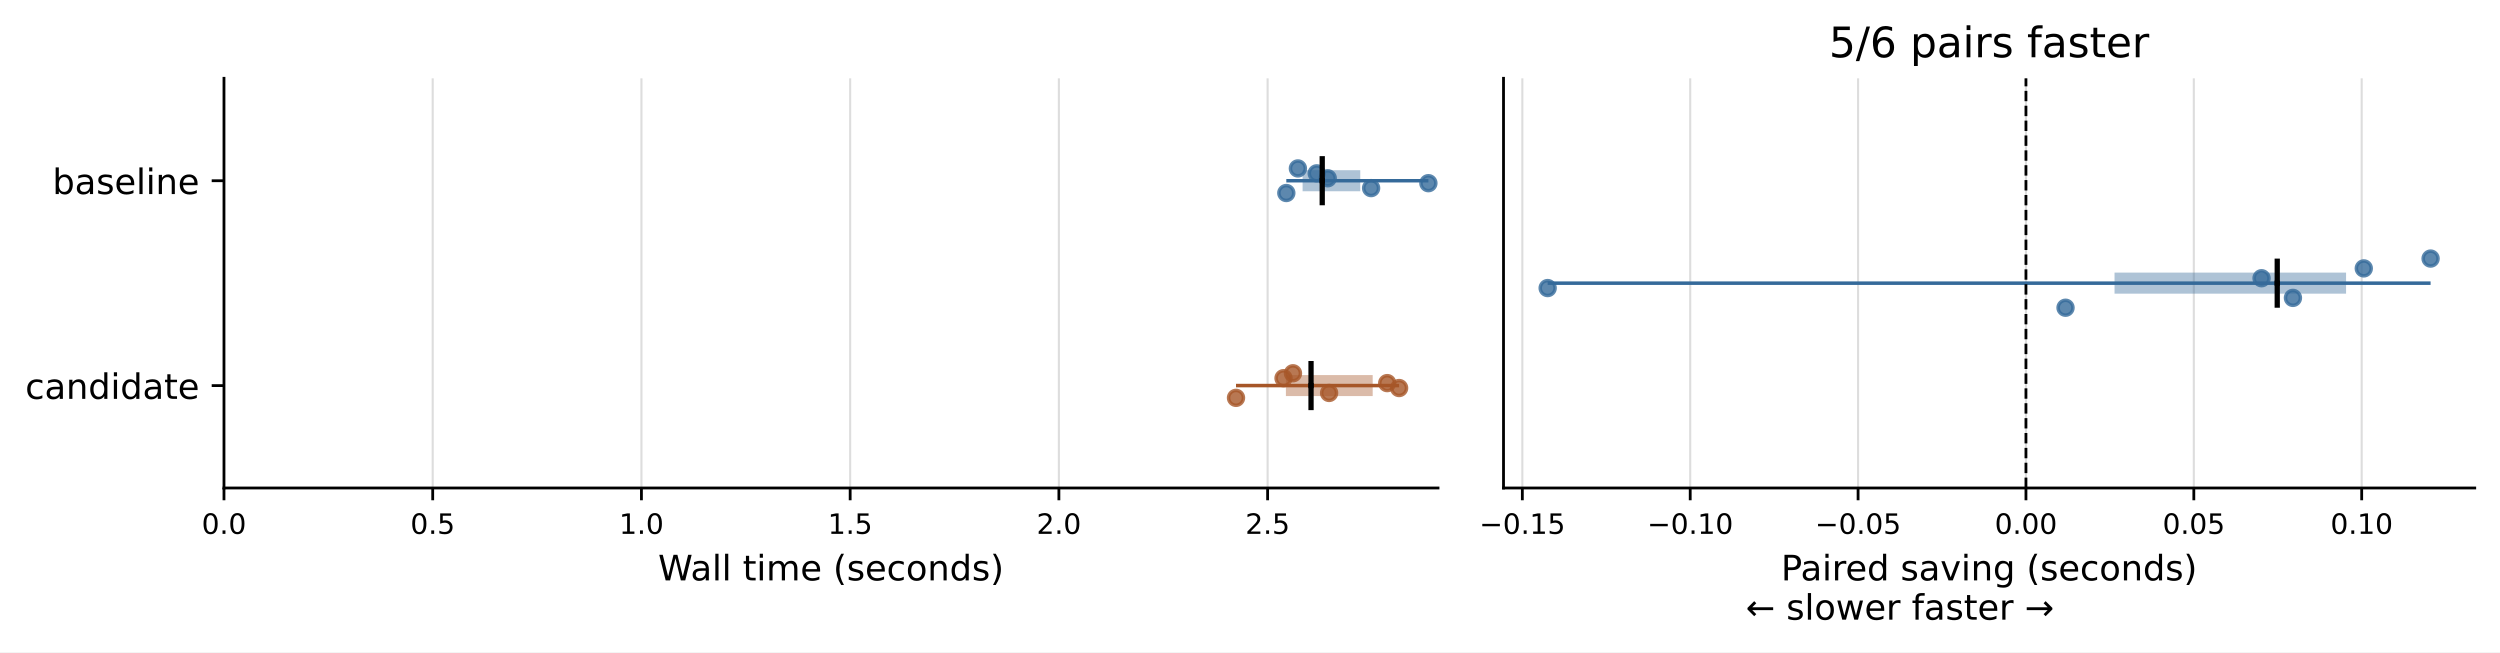
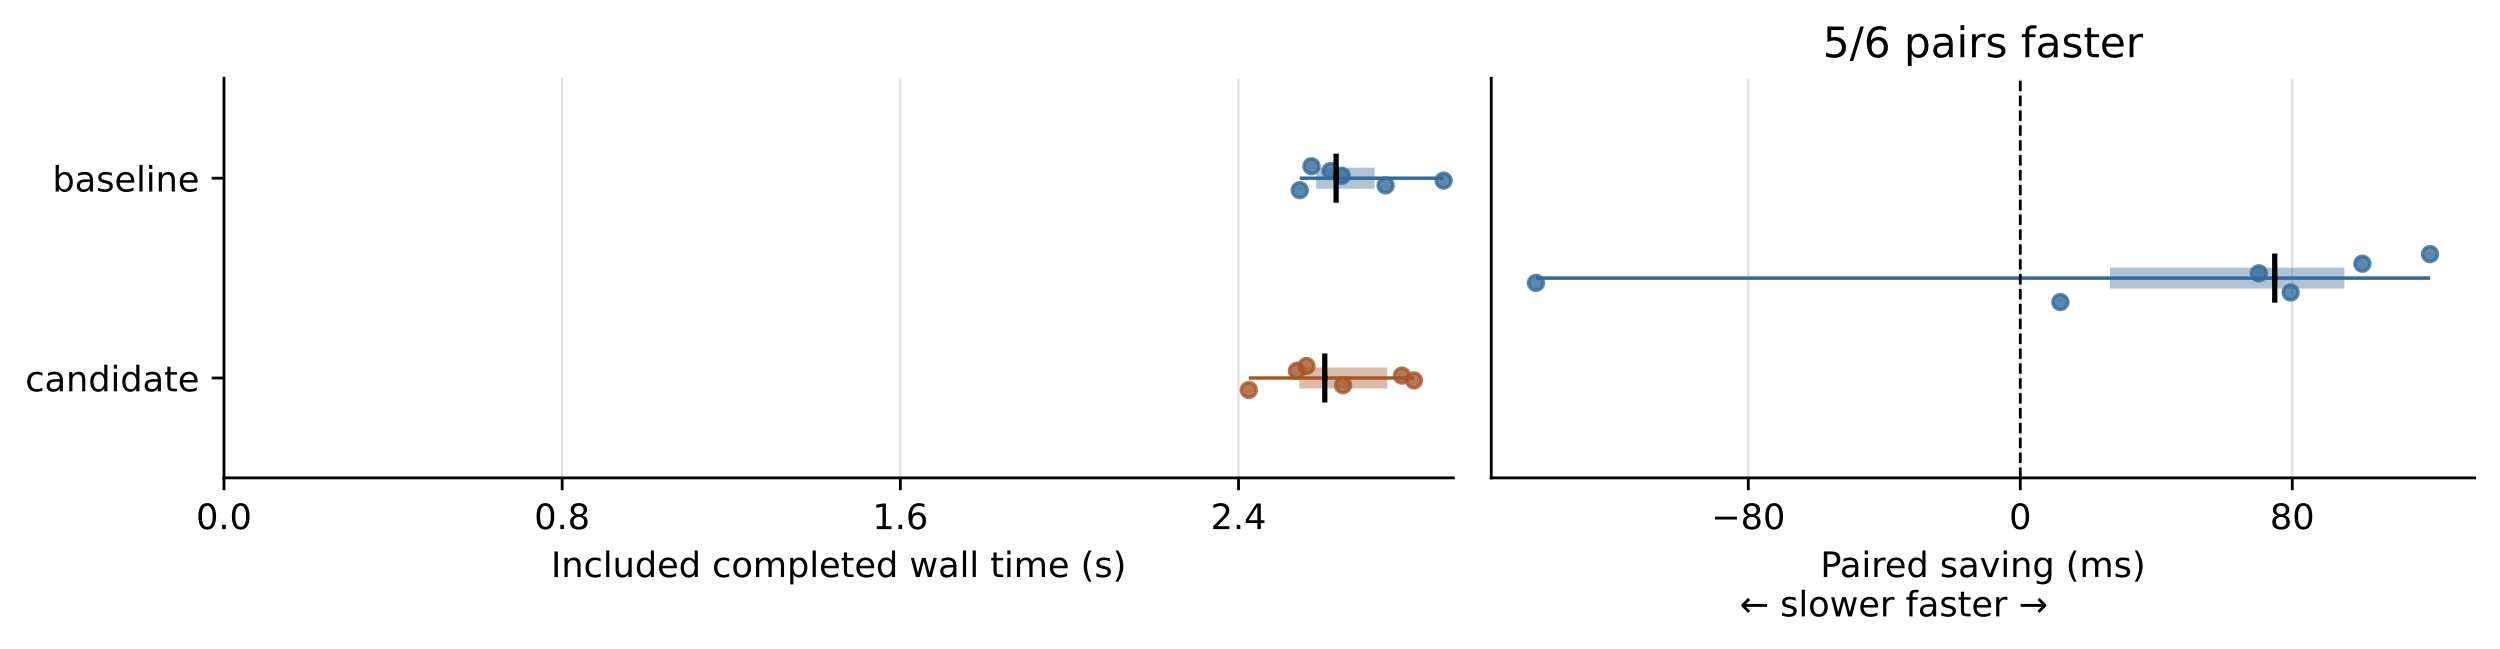
- <svg xmlns="http://www.w3.org/2000/svg" xmlns:xlink="http://www.w3.org/1999/xlink" width="712.581pt" height="185.913pt" viewBox="0 0 712.581 185.913" version="1.1">
+ <svg xmlns="http://www.w3.org/2000/svg" xmlns:xlink="http://www.w3.org/1999/xlink" width="712.581pt" height="184.968pt" viewBox="0 0 712.581 184.968" version="1.1">
  <defs>
    <style type="text/css">*{stroke-linejoin: round; stroke-linecap: butt}</style>
  </defs>
  <g id="figure_1">
    <g id="patch_1">
-       <path d="M -0 185.913  L 712.581 185.913  L 712.581 0  L -0 0  z " style="fill: #ffffff" />
+       <path d="M -0 184.968  L 712.581 184.968  L 712.581 0  L -0 0  z " style="fill: #ffffff" />
    </g>
    <g id="axes_1">
      <g id="patch_2">
-         <path d="M 63.841 139.094  L 409.88 139.094  L 409.88 22.318  L 63.841 22.318  z " style="fill: #ffffff" />
+         <path d="M 63.841 136.214  L 414.252 136.214  L 414.252 22.318  L 63.841 22.318  z " style="fill: #ffffff" />
      </g>
      <g id="matplotlib.axis_1">
        <g id="xtick_1">
          <g id="line2d_1">
-             <path d="M 63.841 139.094  L 63.841 22.318  " clip-path="url(#pe8f0282c7f)" style="fill: none; stroke: #dddddd; stroke-width: 0.6; stroke-linecap: square" />
+             <path d="M 63.841 136.214  L 63.841 22.318  " clip-path="url(#p8d4f966a4e)" style="fill: none; stroke: #dddddd; stroke-width: 0.6; stroke-linecap: square" />
          </g>
          <g id="line2d_2">
            <defs>
-               <path id="mf665b4eff5" d="M 0 0  L 0 3.5  " style="stroke: #000000; stroke-width: 0.8" />
+               <path id="mdd3f9c4a69" d="M 0 0  L 0 3.5  " style="stroke: #000000; stroke-width: 0.8" />
            </defs>
            <g>
-               <use xlink:href="#mf665b4eff5" x="63.841" y="139.094" style="stroke: #000000; stroke-width: 0.8" />
+               <use xlink:href="#mdd3f9c4a69" x="63.841" y="136.214" style="stroke: #000000; stroke-width: 0.8" />
            </g>
          </g>
          <g id="text_1">
-             <text style="font-size: 8px; font-family: 'DejaVu Sans', 'Bitstream Vera Sans', 'Computer Modern Sans Serif', 'Lucida Grande', 'Verdana', 'Geneva', 'Lucid', 'Arial', 'Helvetica', 'Avant Garde', sans-serif; text-anchor: middle" x="63.841" y="152.173" transform="rotate(-0 63.84063 152.1729)">0.0</text>
+             <text style="font-size: 10px; font-family: 'DejaVu Sans', 'Bitstream Vera Sans', 'Computer Modern Sans Serif', 'Lucida Grande', 'Verdana', 'Geneva', 'Lucid', 'Arial', 'Helvetica', 'Avant Garde', sans-serif; text-anchor: middle" x="63.841" y="150.813" transform="rotate(-0 63.84063 150.8126)">0.0</text>
          </g>
        </g>
        <g id="xtick_2">
          <g id="line2d_3">
-             <path d="M 123.335 139.094  L 123.335 22.318  " clip-path="url(#pe8f0282c7f)" style="fill: none; stroke: #dddddd; stroke-width: 0.6; stroke-linecap: square" />
+             <path d="M 160.234 136.214  L 160.234 22.318  " clip-path="url(#p8d4f966a4e)" style="fill: none; stroke: #dddddd; stroke-width: 0.6; stroke-linecap: square" />
          </g>
          <g id="line2d_4">
            <g>
-               <use xlink:href="#mf665b4eff5" x="123.335" y="139.094" style="stroke: #000000; stroke-width: 0.8" />
+               <use xlink:href="#mdd3f9c4a69" x="160.234" y="136.214" style="stroke: #000000; stroke-width: 0.8" />
            </g>
          </g>
          <g id="text_2">
-             <text style="font-size: 8px; font-family: 'DejaVu Sans', 'Bitstream Vera Sans', 'Computer Modern Sans Serif', 'Lucida Grande', 'Verdana', 'Geneva', 'Lucid', 'Arial', 'Helvetica', 'Avant Garde', sans-serif; text-anchor: middle" x="123.335" y="152.173" transform="rotate(-0 123.3347 152.1729)">0.5</text>
+             <text style="font-size: 10px; font-family: 'DejaVu Sans', 'Bitstream Vera Sans', 'Computer Modern Sans Serif', 'Lucida Grande', 'Verdana', 'Geneva', 'Lucid', 'Arial', 'Helvetica', 'Avant Garde', sans-serif; text-anchor: middle" x="160.234" y="150.813" transform="rotate(-0 160.2337 150.8126)">0.8</text>
          </g>
        </g>
        <g id="xtick_3">
          <g id="line2d_5">
-             <path d="M 182.829 139.094  L 182.829 22.318  " clip-path="url(#pe8f0282c7f)" style="fill: none; stroke: #dddddd; stroke-width: 0.6; stroke-linecap: square" />
+             <path d="M 256.627 136.214  L 256.627 22.318  " clip-path="url(#p8d4f966a4e)" style="fill: none; stroke: #dddddd; stroke-width: 0.6; stroke-linecap: square" />
          </g>
          <g id="line2d_6">
            <g>
-               <use xlink:href="#mf665b4eff5" x="182.829" y="139.094" style="stroke: #000000; stroke-width: 0.8" />
+               <use xlink:href="#mdd3f9c4a69" x="256.627" y="136.214" style="stroke: #000000; stroke-width: 0.8" />
            </g>
          </g>
          <g id="text_3">
-             <text style="font-size: 8px; font-family: 'DejaVu Sans', 'Bitstream Vera Sans', 'Computer Modern Sans Serif', 'Lucida Grande', 'Verdana', 'Geneva', 'Lucid', 'Arial', 'Helvetica', 'Avant Garde', sans-serif; text-anchor: middle" x="182.829" y="152.173" transform="rotate(-0 182.8288 152.1729)">1.0</text>
+             <text style="font-size: 10px; font-family: 'DejaVu Sans', 'Bitstream Vera Sans', 'Computer Modern Sans Serif', 'Lucida Grande', 'Verdana', 'Geneva', 'Lucid', 'Arial', 'Helvetica', 'Avant Garde', sans-serif; text-anchor: middle" x="256.627" y="150.813" transform="rotate(-0 256.6268 150.8126)">1.6</text>
          </g>
        </g>
        <g id="xtick_4">
          <g id="line2d_7">
-             <path d="M 242.323 139.094  L 242.323 22.318  " clip-path="url(#pe8f0282c7f)" style="fill: none; stroke: #dddddd; stroke-width: 0.6; stroke-linecap: square" />
+             <path d="M 353.02 136.214  L 353.02 22.318  " clip-path="url(#p8d4f966a4e)" style="fill: none; stroke: #dddddd; stroke-width: 0.6; stroke-linecap: square" />
          </g>
          <g id="line2d_8">
            <g>
-               <use xlink:href="#mf665b4eff5" x="242.323" y="139.094" style="stroke: #000000; stroke-width: 0.8" />
+               <use xlink:href="#mdd3f9c4a69" x="353.02" y="136.214" style="stroke: #000000; stroke-width: 0.8" />
            </g>
          </g>
          <g id="text_4">
-             <text style="font-size: 8px; font-family: 'DejaVu Sans', 'Bitstream Vera Sans', 'Computer Modern Sans Serif', 'Lucida Grande', 'Verdana', 'Geneva', 'Lucid', 'Arial', 'Helvetica', 'Avant Garde', sans-serif; text-anchor: middle" x="242.323" y="152.173" transform="rotate(-0 242.3228 152.1729)">1.5</text>
-           </g>
-         </g>
-         <g id="xtick_5">
-           <g id="line2d_9">
-             <path d="M 301.817 139.094  L 301.817 22.318  " clip-path="url(#pe8f0282c7f)" style="fill: none; stroke: #dddddd; stroke-width: 0.6; stroke-linecap: square" />
-           </g>
-           <g id="line2d_10">
-             <g>
-               <use xlink:href="#mf665b4eff5" x="301.817" y="139.094" style="stroke: #000000; stroke-width: 0.8" />
-             </g>
-           </g>
-           <g id="text_5">
-             <text style="font-size: 8px; font-family: 'DejaVu Sans', 'Bitstream Vera Sans', 'Computer Modern Sans Serif', 'Lucida Grande', 'Verdana', 'Geneva', 'Lucid', 'Arial', 'Helvetica', 'Avant Garde', sans-serif; text-anchor: middle" x="301.817" y="152.173" transform="rotate(-0 301.8169 152.1729)">2.0</text>
-           </g>
-         </g>
-         <g id="xtick_6">
-           <g id="line2d_11">
-             <path d="M 361.311 139.094  L 361.311 22.318  " clip-path="url(#pe8f0282c7f)" style="fill: none; stroke: #dddddd; stroke-width: 0.6; stroke-linecap: square" />
-           </g>
-           <g id="line2d_12">
-             <g>
-               <use xlink:href="#mf665b4eff5" x="361.311" y="139.094" style="stroke: #000000; stroke-width: 0.8" />
-             </g>
-           </g>
-           <g id="text_6">
-             <text style="font-size: 8px; font-family: 'DejaVu Sans', 'Bitstream Vera Sans', 'Computer Modern Sans Serif', 'Lucida Grande', 'Verdana', 'Geneva', 'Lucid', 'Arial', 'Helvetica', 'Avant Garde', sans-serif; text-anchor: middle" x="361.311" y="152.173" transform="rotate(-0 361.311 152.1729)">2.5</text>
-           </g>
-         </g>
-         <g id="text_7">
-           <text style="font-size: 10px; font-family: 'DejaVu Sans', 'Bitstream Vera Sans', 'Computer Modern Sans Serif', 'Lucida Grande', 'Verdana', 'Geneva', 'Lucid', 'Arial', 'Helvetica', 'Avant Garde', sans-serif; text-anchor: middle" x="236.86" y="165.435" transform="rotate(-0 236.8604 165.4351)">Wall time (seconds)</text>
+             <text style="font-size: 10px; font-family: 'DejaVu Sans', 'Bitstream Vera Sans', 'Computer Modern Sans Serif', 'Lucida Grande', 'Verdana', 'Geneva', 'Lucid', 'Arial', 'Helvetica', 'Avant Garde', sans-serif; text-anchor: middle" x="353.02" y="150.813" transform="rotate(-0 353.0199 150.8126)">2.4</text>
+           </g>
+         </g>
+         <g id="text_5">
+           <text style="font-size: 10px; font-family: 'DejaVu Sans', 'Bitstream Vera Sans', 'Computer Modern Sans Serif', 'Lucida Grande', 'Verdana', 'Geneva', 'Lucid', 'Arial', 'Helvetica', 'Avant Garde', sans-serif; text-anchor: middle" x="239.046" y="164.491" transform="rotate(-0 239.0462 164.4907)">Included completed wall time (s)</text>
        </g>
      </g>
      <g id="matplotlib.axis_2">
        <g id="ytick_1">
-           <g id="line2d_13">
+           <g id="line2d_9">
            <defs>
-               <path id="m1913fce2a5" d="M 0 0  L -3.5 0  " style="stroke: #000000; stroke-width: 0.8" />
+               <path id="m140cb6c539" d="M 0 0  L -3.5 0  " style="stroke: #000000; stroke-width: 0.8" />
            </defs>
            <g>
-               <use xlink:href="#m1913fce2a5" x="63.841" y="51.512" style="stroke: #000000; stroke-width: 0.8" />
-             </g>
-           </g>
-           <g id="text_8">
-             <text style="font-size: 10px; font-family: 'DejaVu Sans', 'Bitstream Vera Sans', 'Computer Modern Sans Serif', 'Lucida Grande', 'Verdana', 'Geneva', 'Lucid', 'Arial', 'Helvetica', 'Avant Garde', sans-serif; text-anchor: end" x="56.841" y="55.311" transform="rotate(-0 56.84063 55.31134)">baseline</text>
+               <use xlink:href="#m140cb6c539" x="63.841" y="50.792" style="stroke: #000000; stroke-width: 0.8" />
+             </g>
+           </g>
+           <g id="text_6">
+             <text style="font-size: 10px; font-family: 'DejaVu Sans', 'Bitstream Vera Sans', 'Computer Modern Sans Serif', 'Lucida Grande', 'Verdana', 'Geneva', 'Lucid', 'Arial', 'Helvetica', 'Avant Garde', sans-serif; text-anchor: end" x="56.841" y="54.591" transform="rotate(-0 56.84063 54.59134)">baseline</text>
          </g>
        </g>
        <g id="ytick_2">
-           <g id="line2d_14">
-             <g>
-               <use xlink:href="#m1913fce2a5" x="63.841" y="109.9" style="stroke: #000000; stroke-width: 0.8" />
-             </g>
-           </g>
-           <g id="text_9">
-             <text style="font-size: 10px; font-family: 'DejaVu Sans', 'Bitstream Vera Sans', 'Computer Modern Sans Serif', 'Lucida Grande', 'Verdana', 'Geneva', 'Lucid', 'Arial', 'Helvetica', 'Avant Garde', sans-serif; text-anchor: end" x="56.841" y="113.699" transform="rotate(-0 56.84063 113.6993)">candidate</text>
+           <g id="line2d_10">
+             <g>
+               <use xlink:href="#m140cb6c539" x="63.841" y="107.74" style="stroke: #000000; stroke-width: 0.8" />
+             </g>
+           </g>
+           <g id="text_7">
+             <text style="font-size: 10px; font-family: 'DejaVu Sans', 'Bitstream Vera Sans', 'Computer Modern Sans Serif', 'Lucida Grande', 'Verdana', 'Geneva', 'Lucid', 'Arial', 'Helvetica', 'Avant Garde', sans-serif; text-anchor: end" x="56.841" y="111.539" transform="rotate(-0 56.84063 111.5393)">candidate</text>
          </g>
        </g>
      </g>
      <g id="LineCollection_1">
-         <path d="M 366.642 51.512  L 407.138 51.512  " clip-path="url(#pe8f0282c7f)" style="fill: none; stroke: #356a9a" />
+         <path d="M 370.467 50.792  L 411.475 50.792  " clip-path="url(#p8d4f966a4e)" style="fill: none; stroke: #356a9a" />
      </g>
      <g id="LineCollection_2">
-         <path d="M 371.283 51.512  L 387.719 51.512  " clip-path="url(#pe8f0282c7f)" style="fill: none; stroke: #356a9a; stroke-opacity: 0.4; stroke-width: 6" />
+         <path d="M 375.167 50.792  L 391.811 50.792  " clip-path="url(#p8d4f966a4e)" style="fill: none; stroke: #356a9a; stroke-opacity: 0.4; stroke-width: 6" />
      </g>
      <g id="LineCollection_3">
-         <path d="M 352.301 109.9  L 398.789 109.9  " clip-path="url(#pe8f0282c7f)" style="fill: none; stroke: #a65628" />
+         <path d="M 355.946 107.74  L 403.02 107.74  " clip-path="url(#p8d4f966a4e)" style="fill: none; stroke: #a65628" />
      </g>
      <g id="LineCollection_4">
-         <path d="M 366.52 109.9  L 391.259 109.9  " clip-path="url(#pe8f0282c7f)" style="fill: none; stroke: #a65628; stroke-opacity: 0.4; stroke-width: 6" />
+         <path d="M 370.344 107.74  L 395.396 107.74  " clip-path="url(#p8d4f966a4e)" style="fill: none; stroke: #a65628; stroke-opacity: 0.4; stroke-width: 6" />
      </g>
      <g id="patch_3">
-         <path d="M 63.841 139.094  L 63.841 22.318  " style="fill: none; stroke: #000000; stroke-width: 0.8; stroke-linejoin: miter; stroke-linecap: square" />
+         <path d="M 63.841 136.214  L 63.841 22.318  " style="fill: none; stroke: #000000; stroke-width: 0.8; stroke-linejoin: miter; stroke-linecap: square" />
      </g>
      <g id="patch_4">
-         <path d="M 63.841 139.094  L 409.88 139.094  " style="fill: none; stroke: #000000; stroke-width: 0.8; stroke-linejoin: miter; stroke-linecap: square" />
+         <path d="M 63.841 136.214  L 414.252 136.214  " style="fill: none; stroke: #000000; stroke-width: 0.8; stroke-linejoin: miter; stroke-linecap: square" />
      </g>
      <g id="PathCollection_1">
        <defs>
-           <path id="md2b2f51546" d="M 0 2.121  C 0.563 2.121 1.102 1.898 1.5 1.5  C 1.898 1.102 2.121 0.563 2.121 0  C 2.121 -0.563 1.898 -1.102 1.5 -1.5  C 1.102 -1.898 0.563 -2.121 0 -2.121  C -0.563 -2.121 -1.102 -1.898 -1.5 -1.5  C -1.898 -1.102 -2.121 -0.563 -2.121 0  C -2.121 0.563 -1.898 1.102 -1.5 1.5  C -1.102 1.898 -0.563 2.121 0 2.121  z " style="stroke: #356a9a; stroke-opacity: 0.8" />
+           <path id="m68c1d22496" d="M 0 2.121  C 0.563 2.121 1.102 1.898 1.5 1.5  C 1.898 1.102 2.121 0.563 2.121 0  C 2.121 -0.563 1.898 -1.102 1.5 -1.5  C 1.102 -1.898 0.563 -2.121 0 -2.121  C -0.563 -2.121 -1.102 -1.898 -1.5 -1.5  C -1.898 -1.102 -2.121 -0.563 -2.121 0  C -2.121 0.563 -1.898 1.102 -1.5 1.5  C -1.102 1.898 -0.563 2.121 0 2.121  z " style="stroke: #356a9a; stroke-opacity: 0.8" />
        </defs>
-         <g clip-path="url(#pe8f0282c7f)">
-           <use xlink:href="#md2b2f51546" x="369.941" y="48.009" style="fill: #356a9a; fill-opacity: 0.8; stroke: #356a9a; stroke-opacity: 0.8" />
-           <use xlink:href="#md2b2f51546" x="375.31" y="49.41" style="fill: #356a9a; fill-opacity: 0.8; stroke: #356a9a; stroke-opacity: 0.8" />
-           <use xlink:href="#md2b2f51546" x="378.449" y="50.811" style="fill: #356a9a; fill-opacity: 0.8; stroke: #356a9a; stroke-opacity: 0.8" />
-           <use xlink:href="#md2b2f51546" x="407.138" y="52.213" style="fill: #356a9a; fill-opacity: 0.8; stroke: #356a9a; stroke-opacity: 0.8" />
-           <use xlink:href="#md2b2f51546" x="390.809" y="53.614" style="fill: #356a9a; fill-opacity: 0.8; stroke: #356a9a; stroke-opacity: 0.8" />
-           <use xlink:href="#md2b2f51546" x="366.642" y="55.015" style="fill: #356a9a; fill-opacity: 0.8; stroke: #356a9a; stroke-opacity: 0.8" />
+         <g clip-path="url(#p8d4f966a4e)">
+           <use xlink:href="#m68c1d22496" x="373.808" y="47.375" style="fill: #356a9a; fill-opacity: 0.8; stroke: #356a9a; stroke-opacity: 0.8" />
+           <use xlink:href="#m68c1d22496" x="379.244" y="48.742" style="fill: #356a9a; fill-opacity: 0.8; stroke: #356a9a; stroke-opacity: 0.8" />
+           <use xlink:href="#m68c1d22496" x="382.424" y="50.109" style="fill: #356a9a; fill-opacity: 0.8; stroke: #356a9a; stroke-opacity: 0.8" />
+           <use xlink:href="#m68c1d22496" x="411.475" y="51.476" style="fill: #356a9a; fill-opacity: 0.8; stroke: #356a9a; stroke-opacity: 0.8" />
+           <use xlink:href="#m68c1d22496" x="394.94" y="52.842" style="fill: #356a9a; fill-opacity: 0.8; stroke: #356a9a; stroke-opacity: 0.8" />
+           <use xlink:href="#m68c1d22496" x="370.467" y="54.209" style="fill: #356a9a; fill-opacity: 0.8; stroke: #356a9a; stroke-opacity: 0.8" />
        </g>
      </g>
      <g id="PathCollection_2">
        <defs>
-           <path id="m0d23f0de5f" d="M 0 2.121  C 0.563 2.121 1.102 1.898 1.5 1.5  C 1.898 1.102 2.121 0.563 2.121 0  C 2.121 -0.563 1.898 -1.102 1.5 -1.5  C 1.102 -1.898 0.563 -2.121 0 -2.121  C -0.563 -2.121 -1.102 -1.898 -1.5 -1.5  C -1.898 -1.102 -2.121 -0.563 -2.121 0  C -2.121 0.563 -1.898 1.102 -1.5 1.5  C -1.102 1.898 -0.563 2.121 0 2.121  z " style="stroke: #a65628; stroke-opacity: 0.8" />
+           <path id="m8b6774bc8f" d="M 0 2.121  C 0.563 2.121 1.102 1.898 1.5 1.5  C 1.898 1.102 2.121 0.563 2.121 0  C 2.121 -0.563 1.898 -1.102 1.5 -1.5  C 1.102 -1.898 0.563 -2.121 0 -2.121  C -0.563 -2.121 -1.102 -1.898 -1.5 -1.5  C -1.898 -1.102 -2.121 -0.563 -2.121 0  C -2.121 0.563 -1.898 1.102 -1.5 1.5  C -1.102 1.898 -0.563 2.121 0 2.121  z " style="stroke: #a65628; stroke-opacity: 0.8" />
        </defs>
-         <g clip-path="url(#pe8f0282c7f)">
-           <use xlink:href="#m0d23f0de5f" x="368.539" y="106.397" style="fill: #a65628; fill-opacity: 0.8; stroke: #a65628; stroke-opacity: 0.8" />
-           <use xlink:href="#m0d23f0de5f" x="365.848" y="107.798" style="fill: #a65628; fill-opacity: 0.8; stroke: #a65628; stroke-opacity: 0.8" />
-           <use xlink:href="#m0d23f0de5f" x="395.4" y="109.199" style="fill: #a65628; fill-opacity: 0.8; stroke: #a65628; stroke-opacity: 0.8" />
-           <use xlink:href="#m0d23f0de5f" x="398.789" y="110.601" style="fill: #a65628; fill-opacity: 0.8; stroke: #a65628; stroke-opacity: 0.8" />
-           <use xlink:href="#m0d23f0de5f" x="378.836" y="112.002" style="fill: #a65628; fill-opacity: 0.8; stroke: #a65628; stroke-opacity: 0.8" />
-           <use xlink:href="#m0d23f0de5f" x="352.301" y="113.403" style="fill: #a65628; fill-opacity: 0.8; stroke: #a65628; stroke-opacity: 0.8" />
-         </g>
-       </g>
-       <g id="line2d_15">
-         <path d="M 376.88 51.512  " clip-path="url(#pe8f0282c7f)" style="fill: none; stroke: #000000; stroke-width: 1.5; stroke-linecap: square" />
+         <g clip-path="url(#p8d4f966a4e)">
+           <use xlink:href="#m8b6774bc8f" x="372.388" y="104.323" style="fill: #a65628; fill-opacity: 0.8; stroke: #a65628; stroke-opacity: 0.8" />
+           <use xlink:href="#m8b6774bc8f" x="369.663" y="105.69" style="fill: #a65628; fill-opacity: 0.8; stroke: #a65628; stroke-opacity: 0.8" />
+           <use xlink:href="#m8b6774bc8f" x="399.589" y="107.057" style="fill: #a65628; fill-opacity: 0.8; stroke: #a65628; stroke-opacity: 0.8" />
+           <use xlink:href="#m8b6774bc8f" x="403.02" y="108.424" style="fill: #a65628; fill-opacity: 0.8; stroke: #a65628; stroke-opacity: 0.8" />
+           <use xlink:href="#m8b6774bc8f" x="382.816" y="109.79" style="fill: #a65628; fill-opacity: 0.8; stroke: #a65628; stroke-opacity: 0.8" />
+           <use xlink:href="#m8b6774bc8f" x="355.946" y="111.157" style="fill: #a65628; fill-opacity: 0.8; stroke: #a65628; stroke-opacity: 0.8" />
+         </g>
+       </g>
+       <g id="line2d_11">
+         <path d="M 380.834 50.792  " clip-path="url(#p8d4f966a4e)" style="fill: none; stroke: #000000; stroke-width: 1.5; stroke-linecap: square" />
        <defs>
-           <path id="m5d90b4a4bb" d="M 0 7  L 0 -7  " style="stroke: #000000; stroke-width: 1.5" />
+           <path id="m2db32db080" d="M 0 7  L 0 -7  " style="stroke: #000000; stroke-width: 1.5" />
        </defs>
-         <g clip-path="url(#pe8f0282c7f)">
-           <use xlink:href="#m5d90b4a4bb" x="376.88" y="51.512" style="stroke: #000000; stroke-width: 1.5" />
-         </g>
-       </g>
-       <g id="line2d_16">
-         <path d="M 373.688 109.9  " clip-path="url(#pe8f0282c7f)" style="fill: none; stroke: #000000; stroke-width: 1.5; stroke-linecap: square" />
-         <g clip-path="url(#pe8f0282c7f)">
-           <use xlink:href="#m5d90b4a4bb" x="373.688" y="109.9" style="stroke: #000000; stroke-width: 1.5" />
+         <g clip-path="url(#p8d4f966a4e)">
+           <use xlink:href="#m2db32db080" x="380.834" y="50.792" style="stroke: #000000; stroke-width: 1.5" />
+         </g>
+       </g>
+       <g id="line2d_12">
+         <path d="M 377.602 107.74  " clip-path="url(#p8d4f966a4e)" style="fill: none; stroke: #000000; stroke-width: 1.5; stroke-linecap: square" />
+         <g clip-path="url(#p8d4f966a4e)">
+           <use xlink:href="#m2db32db080" x="377.602" y="107.74" style="stroke: #000000; stroke-width: 1.5" />
        </g>
      </g>
    </g>
    <g id="axes_2">
      <g id="patch_5">
-         <path d="M 428.549 139.094  L 705.381 139.094  L 705.381 22.318  L 428.549 22.318  z " style="fill: #ffffff" />
+         <path d="M 425.052 136.214  L 705.381 136.214  L 705.381 22.318  L 425.052 22.318  z " style="fill: #ffffff" />
      </g>
      <g id="matplotlib.axis_3">
+         <g id="xtick_5">
+           <g id="line2d_13">
+             <path d="M 498.321 136.214  L 498.321 22.318  " clip-path="url(#p0ee08c549e)" style="fill: none; stroke: #dddddd; stroke-width: 0.6; stroke-linecap: square" />
+           </g>
+           <g id="line2d_14">
+             <g>
+               <use xlink:href="#mdd3f9c4a69" x="498.321" y="136.214" style="stroke: #000000; stroke-width: 0.8" />
+             </g>
+           </g>
+           <g id="text_8">
+             <text style="font-size: 10px; font-family: 'DejaVu Sans', 'Bitstream Vera Sans', 'Computer Modern Sans Serif', 'Lucida Grande', 'Verdana', 'Geneva', 'Lucid', 'Arial', 'Helvetica', 'Avant Garde', sans-serif; text-anchor: middle" x="498.321" y="150.813" transform="rotate(-0 498.3209 150.8126)">−80</text>
+           </g>
+         </g>
+         <g id="xtick_6">
+           <g id="line2d_15">
+             <path d="M 575.846 136.214  L 575.846 22.318  " clip-path="url(#p0ee08c549e)" style="fill: none; stroke: #dddddd; stroke-width: 0.6; stroke-linecap: square" />
+           </g>
+           <g id="line2d_16">
+             <g>
+               <use xlink:href="#mdd3f9c4a69" x="575.846" y="136.214" style="stroke: #000000; stroke-width: 0.8" />
+             </g>
+           </g>
+           <g id="text_9">
+             <text style="font-size: 10px; font-family: 'DejaVu Sans', 'Bitstream Vera Sans', 'Computer Modern Sans Serif', 'Lucida Grande', 'Verdana', 'Geneva', 'Lucid', 'Arial', 'Helvetica', 'Avant Garde', sans-serif; text-anchor: middle" x="575.846" y="150.813" transform="rotate(-0 575.8458 150.8126)">0</text>
+           </g>
+         </g>
        <g id="xtick_7">
          <g id="line2d_17">
-             <path d="M 433.916 139.094  L 433.916 22.318  " clip-path="url(#p58e4476596)" style="fill: none; stroke: #dddddd; stroke-width: 0.6; stroke-linecap: square" />
+             <path d="M 653.371 136.214  L 653.371 22.318  " clip-path="url(#p0ee08c549e)" style="fill: none; stroke: #dddddd; stroke-width: 0.6; stroke-linecap: square" />
          </g>
          <g id="line2d_18">
            <g>
-               <use xlink:href="#mf665b4eff5" x="433.916" y="139.094" style="stroke: #000000; stroke-width: 0.8" />
+               <use xlink:href="#mdd3f9c4a69" x="653.371" y="136.214" style="stroke: #000000; stroke-width: 0.8" />
            </g>
          </g>
          <g id="text_10">
-             <text style="font-size: 8px; font-family: 'DejaVu Sans', 'Bitstream Vera Sans', 'Computer Modern Sans Serif', 'Lucida Grande', 'Verdana', 'Geneva', 'Lucid', 'Arial', 'Helvetica', 'Avant Garde', sans-serif; text-anchor: middle" x="433.916" y="152.173" transform="rotate(-0 433.9162 152.1729)">−0.15</text>
-           </g>
-         </g>
-         <g id="xtick_8">
-           <g id="line2d_19">
-             <path d="M 481.765 139.094  L 481.765 22.318  " clip-path="url(#p58e4476596)" style="fill: none; stroke: #dddddd; stroke-width: 0.6; stroke-linecap: square" />
-           </g>
-           <g id="line2d_20">
-             <g>
-               <use xlink:href="#mf665b4eff5" x="481.765" y="139.094" style="stroke: #000000; stroke-width: 0.8" />
-             </g>
-           </g>
-           <g id="text_11">
-             <text style="font-size: 8px; font-family: 'DejaVu Sans', 'Bitstream Vera Sans', 'Computer Modern Sans Serif', 'Lucida Grande', 'Verdana', 'Geneva', 'Lucid', 'Arial', 'Helvetica', 'Avant Garde', sans-serif; text-anchor: middle" x="481.765" y="152.173" transform="rotate(-0 481.7647 152.1729)">−0.10</text>
-           </g>
-         </g>
-         <g id="xtick_9">
-           <g id="line2d_21">
-             <path d="M 529.613 139.094  L 529.613 22.318  " clip-path="url(#p58e4476596)" style="fill: none; stroke: #dddddd; stroke-width: 0.6; stroke-linecap: square" />
-           </g>
-           <g id="line2d_22">
-             <g>
-               <use xlink:href="#mf665b4eff5" x="529.613" y="139.094" style="stroke: #000000; stroke-width: 0.8" />
-             </g>
-           </g>
-           <g id="text_12">
-             <text style="font-size: 8px; font-family: 'DejaVu Sans', 'Bitstream Vera Sans', 'Computer Modern Sans Serif', 'Lucida Grande', 'Verdana', 'Geneva', 'Lucid', 'Arial', 'Helvetica', 'Avant Garde', sans-serif; text-anchor: middle" x="529.613" y="152.173" transform="rotate(-0 529.6133 152.1729)">−0.05</text>
-           </g>
-         </g>
-         <g id="xtick_10">
-           <g id="line2d_23">
-             <path d="M 577.462 139.094  L 577.462 22.318  " clip-path="url(#p58e4476596)" style="fill: none; stroke: #dddddd; stroke-width: 0.6; stroke-linecap: square" />
-           </g>
-           <g id="line2d_24">
-             <g>
-               <use xlink:href="#mf665b4eff5" x="577.462" y="139.094" style="stroke: #000000; stroke-width: 0.8" />
-             </g>
-           </g>
-           <g id="text_13">
-             <text style="font-size: 8px; font-family: 'DejaVu Sans', 'Bitstream Vera Sans', 'Computer Modern Sans Serif', 'Lucida Grande', 'Verdana', 'Geneva', 'Lucid', 'Arial', 'Helvetica', 'Avant Garde', sans-serif; text-anchor: middle" x="577.462" y="152.173" transform="rotate(-0 577.4619 152.1729)">0.00</text>
-           </g>
-         </g>
-         <g id="xtick_11">
-           <g id="line2d_25">
-             <path d="M 625.31 139.094  L 625.31 22.318  " clip-path="url(#p58e4476596)" style="fill: none; stroke: #dddddd; stroke-width: 0.6; stroke-linecap: square" />
-           </g>
-           <g id="line2d_26">
-             <g>
-               <use xlink:href="#mf665b4eff5" x="625.31" y="139.094" style="stroke: #000000; stroke-width: 0.8" />
-             </g>
-           </g>
-           <g id="text_14">
-             <text style="font-size: 8px; font-family: 'DejaVu Sans', 'Bitstream Vera Sans', 'Computer Modern Sans Serif', 'Lucida Grande', 'Verdana', 'Geneva', 'Lucid', 'Arial', 'Helvetica', 'Avant Garde', sans-serif; text-anchor: middle" x="625.31" y="152.173" transform="rotate(-0 625.3104 152.1729)">0.05</text>
-           </g>
-         </g>
-         <g id="xtick_12">
-           <g id="line2d_27">
-             <path d="M 673.159 139.094  L 673.159 22.318  " clip-path="url(#p58e4476596)" style="fill: none; stroke: #dddddd; stroke-width: 0.6; stroke-linecap: square" />
-           </g>
-           <g id="line2d_28">
-             <g>
-               <use xlink:href="#mf665b4eff5" x="673.159" y="139.094" style="stroke: #000000; stroke-width: 0.8" />
-             </g>
-           </g>
-           <g id="text_15">
-             <text style="font-size: 8px; font-family: 'DejaVu Sans', 'Bitstream Vera Sans', 'Computer Modern Sans Serif', 'Lucida Grande', 'Verdana', 'Geneva', 'Lucid', 'Arial', 'Helvetica', 'Avant Garde', sans-serif; text-anchor: middle" x="673.159" y="152.173" transform="rotate(-0 673.159 152.1729)">0.10</text>
-           </g>
-         </g>
-         <g id="text_16">
-           <text style="font-size: 10px; font-family: 'DejaVu Sans', 'Bitstream Vera Sans', 'Computer Modern Sans Serif', 'Lucida Grande', 'Verdana', 'Geneva', 'Lucid', 'Arial', 'Helvetica', 'Avant Garde', sans-serif" transform="translate(507.6508 165.4351)">Paired saving (seconds)</text>
-           <text style="font-size: 10px; font-family: 'DejaVu Sans', 'Bitstream Vera Sans', 'Computer Modern Sans Serif', 'Lucida Grande', 'Verdana', 'Geneva', 'Lucid', 'Arial', 'Helvetica', 'Avant Garde', sans-serif" transform="translate(497.5976 176.6329)">← slower                 faster →</text>
+             <text style="font-size: 10px; font-family: 'DejaVu Sans', 'Bitstream Vera Sans', 'Computer Modern Sans Serif', 'Lucida Grande', 'Verdana', 'Geneva', 'Lucid', 'Arial', 'Helvetica', 'Avant Garde', sans-serif; text-anchor: middle" x="653.371" y="150.813" transform="rotate(-0 653.3707 150.8126)">80</text>
+           </g>
+         </g>
+         <g id="text_11">
+           <text style="font-size: 10px; font-family: 'DejaVu Sans', 'Bitstream Vera Sans', 'Computer Modern Sans Serif', 'Lucida Grande', 'Verdana', 'Geneva', 'Lucid', 'Arial', 'Helvetica', 'Avant Garde', sans-serif" transform="translate(518.8646 164.4907)">Paired saving (ms)</text>
+           <text style="font-size: 10px; font-family: 'DejaVu Sans', 'Bitstream Vera Sans', 'Computer Modern Sans Serif', 'Lucida Grande', 'Verdana', 'Geneva', 'Lucid', 'Arial', 'Helvetica', 'Avant Garde', sans-serif" transform="translate(495.849 175.6885)">← slower                 faster →</text>
        </g>
      </g>
      <g id="matplotlib.axis_4" />
      <g id="LineCollection_5">
-         <path d="M 441.132 80.706  L 692.797 80.706  " clip-path="url(#p58e4476596)" style="fill: none; stroke: #356a9a" />
+         <path d="M 437.794 79.266  L 692.638 79.266  " clip-path="url(#p0ee08c549e)" style="fill: none; stroke: #356a9a" />
      </g>
      <g id="LineCollection_6">
-         <path d="M 602.71 80.706  L 668.706 80.706  " clip-path="url(#p58e4476596)" style="fill: none; stroke: #356a9a; stroke-opacity: 0.4; stroke-width: 6" />
-       </g>
-       <g id="line2d_29">
-         <path d="M 577.462 139.094  L 577.462 22.318  " clip-path="url(#p58e4476596)" style="fill: none; stroke-dasharray: 2.96,1.28; stroke-dashoffset: 0; stroke: #000000; stroke-width: 0.8" />
+         <path d="M 601.413 79.266  L 668.242 79.266  " clip-path="url(#p0ee08c549e)" style="fill: none; stroke: #356a9a; stroke-opacity: 0.4; stroke-width: 6" />
+       </g>
+       <g id="line2d_19">
+         <path d="M 575.846 136.214  L 575.846 22.318  " clip-path="url(#p0ee08c549e)" style="fill: none; stroke-dasharray: 2.96,1.28; stroke-dashoffset: 0; stroke: #000000; stroke-width: 0.8" />
      </g>
      <g id="patch_6">
-         <path d="M 428.549 139.094  L 428.549 22.318  " style="fill: none; stroke: #000000; stroke-width: 0.8; stroke-linejoin: miter; stroke-linecap: square" />
+         <path d="M 425.052 136.214  L 425.052 22.318  " style="fill: none; stroke: #000000; stroke-width: 0.8; stroke-linejoin: miter; stroke-linecap: square" />
      </g>
      <g id="patch_7">
-         <path d="M 428.549 139.094  L 705.381 139.094  " style="fill: none; stroke: #000000; stroke-width: 0.8; stroke-linejoin: miter; stroke-linecap: square" />
+         <path d="M 425.052 136.214  L 705.381 136.214  " style="fill: none; stroke: #000000; stroke-width: 0.8; stroke-linejoin: miter; stroke-linecap: square" />
      </g>
      <g id="PathCollection_3">
-         <g clip-path="url(#p58e4476596)">
-           <use xlink:href="#md2b2f51546" x="588.742" y="87.713" style="fill: #356a9a; fill-opacity: 0.8; stroke: #356a9a; stroke-opacity: 0.8" />
-           <use xlink:href="#md2b2f51546" x="653.56" y="84.91" style="fill: #356a9a; fill-opacity: 0.8; stroke: #356a9a; stroke-opacity: 0.8" />
-           <use xlink:href="#md2b2f51546" x="441.132" y="82.107" style="fill: #356a9a; fill-opacity: 0.8; stroke: #356a9a; stroke-opacity: 0.8" />
-           <use xlink:href="#md2b2f51546" x="644.615" y="79.305" style="fill: #356a9a; fill-opacity: 0.8; stroke: #356a9a; stroke-opacity: 0.8" />
-           <use xlink:href="#md2b2f51546" x="673.754" y="76.502" style="fill: #356a9a; fill-opacity: 0.8; stroke: #356a9a; stroke-opacity: 0.8" />
-           <use xlink:href="#md2b2f51546" x="692.797" y="73.7" style="fill: #356a9a; fill-opacity: 0.8; stroke: #356a9a; stroke-opacity: 0.8" />
-         </g>
-       </g>
-       <g id="text_17">
-         <text style="font-size: 12px; font-family: 'DejaVu Sans', 'Bitstream Vera Sans', 'Computer Modern Sans Serif', 'Lucida Grande', 'Verdana', 'Geneva', 'Lucid', 'Arial', 'Helvetica', 'Avant Garde', sans-serif; text-anchor: middle" x="566.965" y="16.318" transform="rotate(-0 566.9648 16.31812)">5/6 pairs faster</text>
-       </g>
-       <g id="line2d_30">
-         <path d="M 649.087 80.706  " clip-path="url(#p58e4476596)" style="fill: none; stroke: #000000; stroke-width: 1.5; stroke-linecap: square" />
-         <g clip-path="url(#p58e4476596)">
-           <use xlink:href="#m5d90b4a4bb" x="649.087" y="80.706" style="stroke: #000000; stroke-width: 1.5" />
+         <g clip-path="url(#p0ee08c549e)">
+           <use xlink:href="#m68c1d22496" x="587.269" y="86.1" style="fill: #356a9a; fill-opacity: 0.8; stroke: #356a9a; stroke-opacity: 0.8" />
+           <use xlink:href="#m68c1d22496" x="652.905" y="83.366" style="fill: #356a9a; fill-opacity: 0.8; stroke: #356a9a; stroke-opacity: 0.8" />
+           <use xlink:href="#m68c1d22496" x="437.794" y="80.633" style="fill: #356a9a; fill-opacity: 0.8; stroke: #356a9a; stroke-opacity: 0.8" />
+           <use xlink:href="#m68c1d22496" x="643.847" y="77.899" style="fill: #356a9a; fill-opacity: 0.8; stroke: #356a9a; stroke-opacity: 0.8" />
+           <use xlink:href="#m68c1d22496" x="673.355" y="75.166" style="fill: #356a9a; fill-opacity: 0.8; stroke: #356a9a; stroke-opacity: 0.8" />
+           <use xlink:href="#m68c1d22496" x="692.638" y="72.432" style="fill: #356a9a; fill-opacity: 0.8; stroke: #356a9a; stroke-opacity: 0.8" />
+         </g>
+       </g>
+       <g id="text_12">
+         <text style="font-size: 12px; font-family: 'DejaVu Sans', 'Bitstream Vera Sans', 'Computer Modern Sans Serif', 'Lucida Grande', 'Verdana', 'Geneva', 'Lucid', 'Arial', 'Helvetica', 'Avant Garde', sans-serif; text-anchor: middle" x="565.216" y="16.318" transform="rotate(-0 565.2162 16.31812)">5/6 pairs faster</text>
+       </g>
+       <g id="line2d_20">
+         <path d="M 648.376 79.266  " clip-path="url(#p0ee08c549e)" style="fill: none; stroke: #000000; stroke-width: 1.5; stroke-linecap: square" />
+         <g clip-path="url(#p0ee08c549e)">
+           <use xlink:href="#m2db32db080" x="648.376" y="79.266" style="stroke: #000000; stroke-width: 1.5" />
        </g>
      </g>
    </g>
  </g>
  <defs>
-     <clipPath id="pe8f0282c7f">
-       <rect x="63.841" y="22.318" width="346.039" height="116.776" />
+     <clipPath id="p8d4f966a4e">
+       <rect x="63.841" y="22.318" width="350.411" height="113.896" />
    </clipPath>
-     <clipPath id="p58e4476596">
-       <rect x="428.549" y="22.318" width="276.832" height="116.776" />
+     <clipPath id="p0ee08c549e">
+       <rect x="425.052" y="22.318" width="280.329" height="113.896" />
    </clipPath>
  </defs>
</svg>
